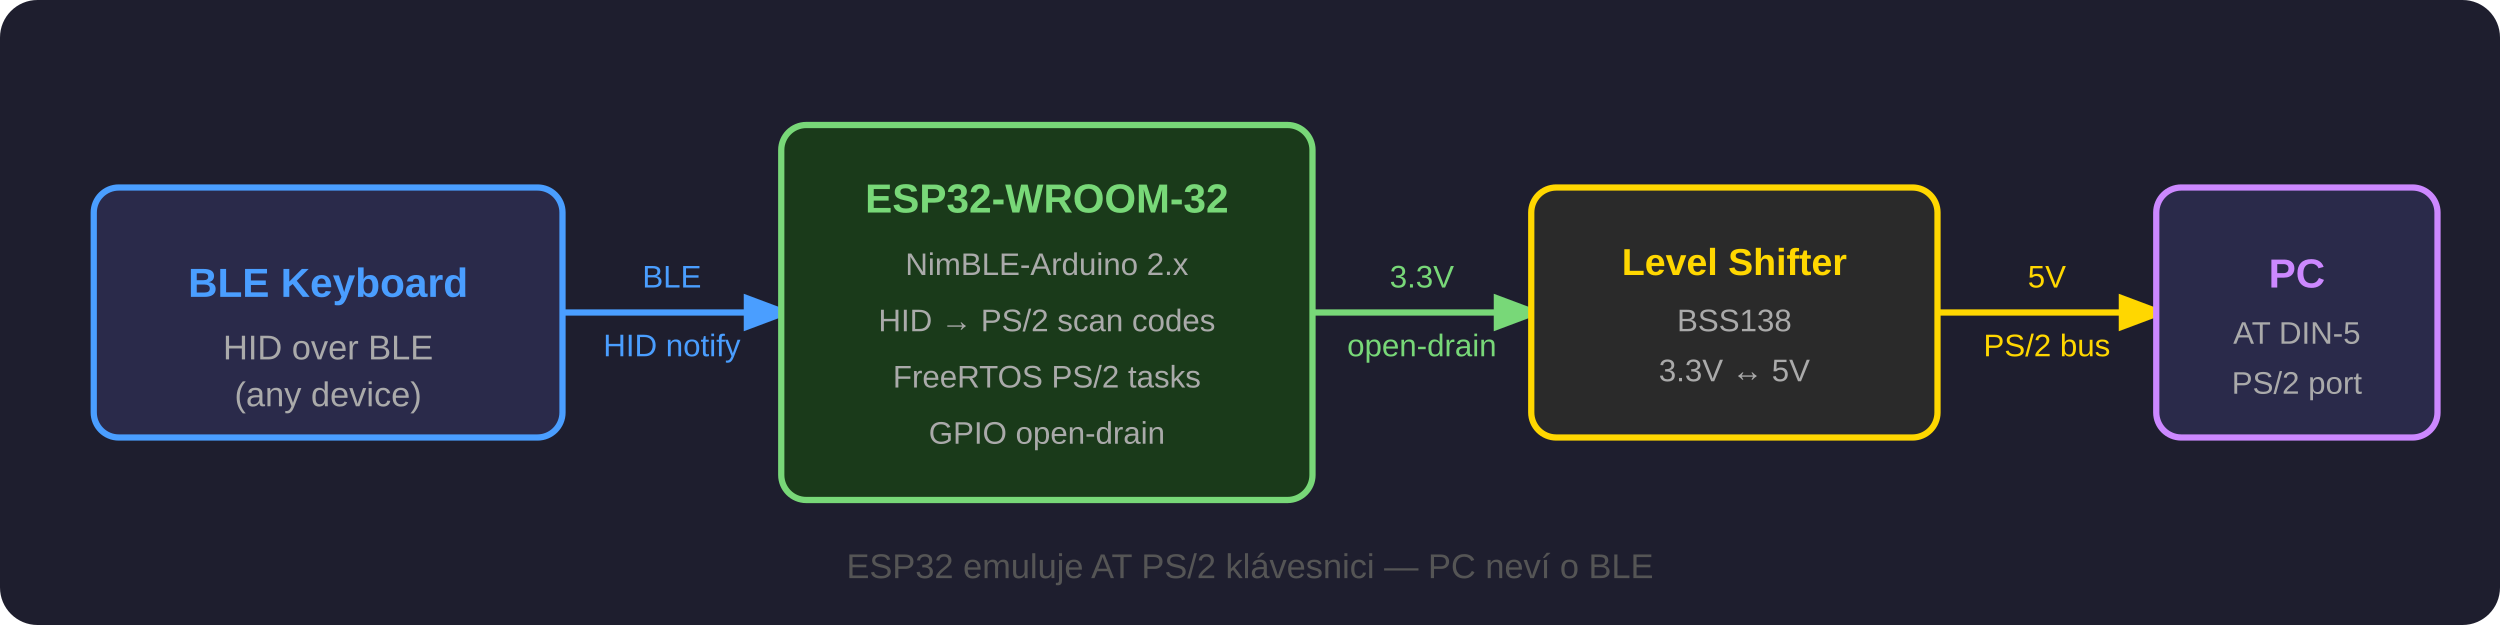
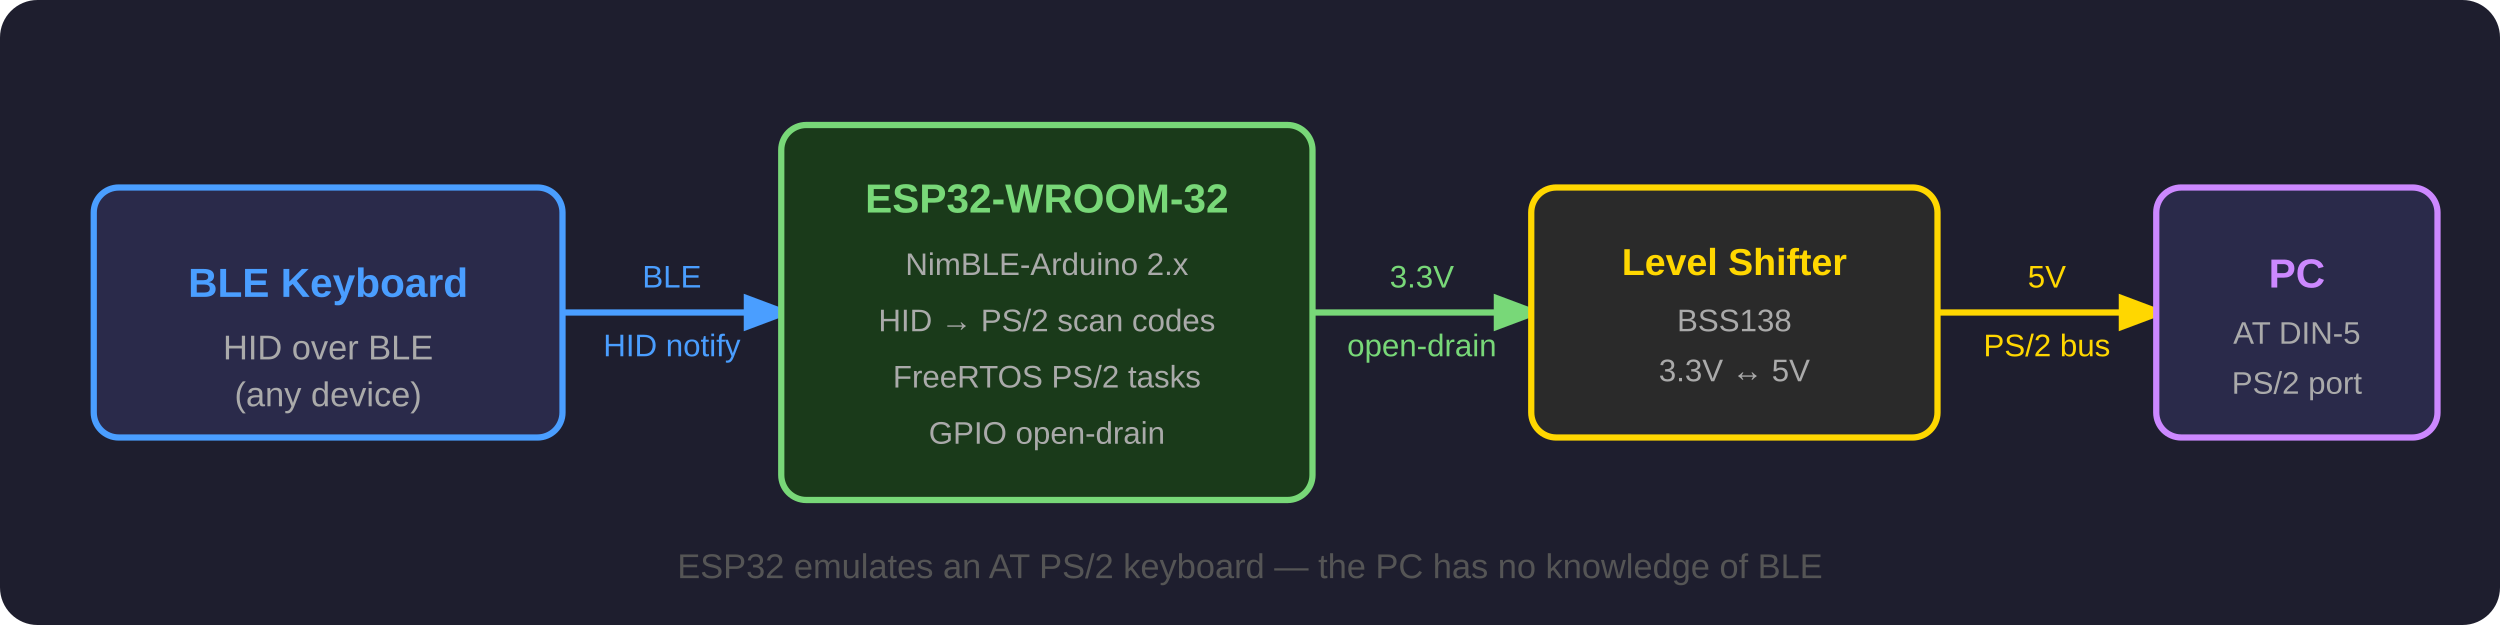
<svg xmlns="http://www.w3.org/2000/svg" viewBox="0 0 800 200" font-family="Arial, sans-serif" font-size="13">
  <rect width="800" height="200" fill="#1e1e2e" rx="12" />
  <rect x="30" y="60" width="150" height="80" rx="8" fill="#2a2a4a" stroke="#4a9eff" stroke-width="2" />
  <text x="105" y="95" fill="#4a9eff" font-size="13" font-weight="bold" text-anchor="middle">BLE Keyboard</text>
  <text x="105" y="115" fill="#aaa" font-size="11" text-anchor="middle">HID over BLE</text>
  <text x="105" y="130" fill="#aaa" font-size="11" text-anchor="middle">(any device)</text>
  <line x1="180" y1="100" x2="250" y2="100" stroke="#4a9eff" stroke-width="2" marker-end="url(#arr)" />
  <text x="215" y="92" fill="#4a9eff" font-size="10" text-anchor="middle">BLE</text>
  <text x="215" y="114" fill="#4a9eff" font-size="10" text-anchor="middle">HID notify</text>
  <rect x="250" y="40" width="170" height="120" rx="8" fill="#1a3a1a" stroke="#78d878" stroke-width="2" />
  <text x="335" y="68" fill="#78d878" font-size="13" font-weight="bold" text-anchor="middle">ESP32-WROOM-32</text>
  <text x="335" y="88" fill="#aaa" font-size="10" text-anchor="middle">NimBLE-Arduino 2.x</text>
  <text x="335" y="106" fill="#aaa" font-size="10" text-anchor="middle">HID → PS/2 scan codes</text>
  <text x="335" y="124" fill="#aaa" font-size="10" text-anchor="middle">FreeRTOS PS/2 tasks</text>
  <text x="335" y="142" fill="#aaa" font-size="10" text-anchor="middle">GPIO open-drain</text>
  <line x1="420" y1="100" x2="490" y2="100" stroke="#78d878" stroke-width="2" marker-end="url(#arr2)" />
  <text x="455" y="92" fill="#78d878" font-size="10" text-anchor="middle">3.3V</text>
  <text x="455" y="114" fill="#78d878" font-size="10" text-anchor="middle">open-drain</text>
  <rect x="490" y="60" width="130" height="80" rx="8" fill="#2a2a2a" stroke="#ffd700" stroke-width="2" />
  <text x="555" y="88" fill="#ffd700" font-size="12" font-weight="bold" text-anchor="middle">Level Shifter</text>
  <text x="555" y="106" fill="#aaa" font-size="10" text-anchor="middle">BSS138</text>
  <text x="555" y="122" fill="#aaa" font-size="10" text-anchor="middle">3.3V ↔ 5V</text>
  <line x1="620" y1="100" x2="690" y2="100" stroke="#ffd700" stroke-width="2" marker-end="url(#arr3)" />
  <text x="655" y="92" fill="#ffd700" font-size="10" text-anchor="middle">5V</text>
  <text x="655" y="114" fill="#ffd700" font-size="10" text-anchor="middle">PS/2 bus</text>
  <rect x="690" y="60" width="90" height="80" rx="8" fill="#2a2a4a" stroke="#cc88ff" stroke-width="2" />
  <text x="735" y="92" fill="#cc88ff" font-size="13" font-weight="bold" text-anchor="middle">PC</text>
  <text x="735" y="110" fill="#aaa" font-size="10" text-anchor="middle">AT DIN-5</text>
  <text x="735" y="126" fill="#aaa" font-size="10" text-anchor="middle">PS/2 port</text>
  <defs>
    <marker id="arr" markerWidth="8" markerHeight="8" refX="6" refY="3" orient="auto">
      <path d="M0,0 L0,6 L8,3 z" fill="#4a9eff" />
    </marker>
    <marker id="arr2" markerWidth="8" markerHeight="8" refX="6" refY="3" orient="auto">
      <path d="M0,0 L0,6 L8,3 z" fill="#78d878" />
    </marker>
    <marker id="arr3" markerWidth="8" markerHeight="8" refX="6" refY="3" orient="auto">
      <path d="M0,0 L0,6 L8,3 z" fill="#ffd700" />
    </marker>
  </defs>
-   <text x="400" y="185" fill="#555" font-size="11" text-anchor="middle">ESP32 emuluje AT PS/2 klávesnici — PC neví o BLE</text>
+   <text x="400" y="185" fill="#555" font-size="11" text-anchor="middle">ESP32 emulates an AT PS/2 keyboard — the PC has no knowledge of BLE</text>
</svg>
